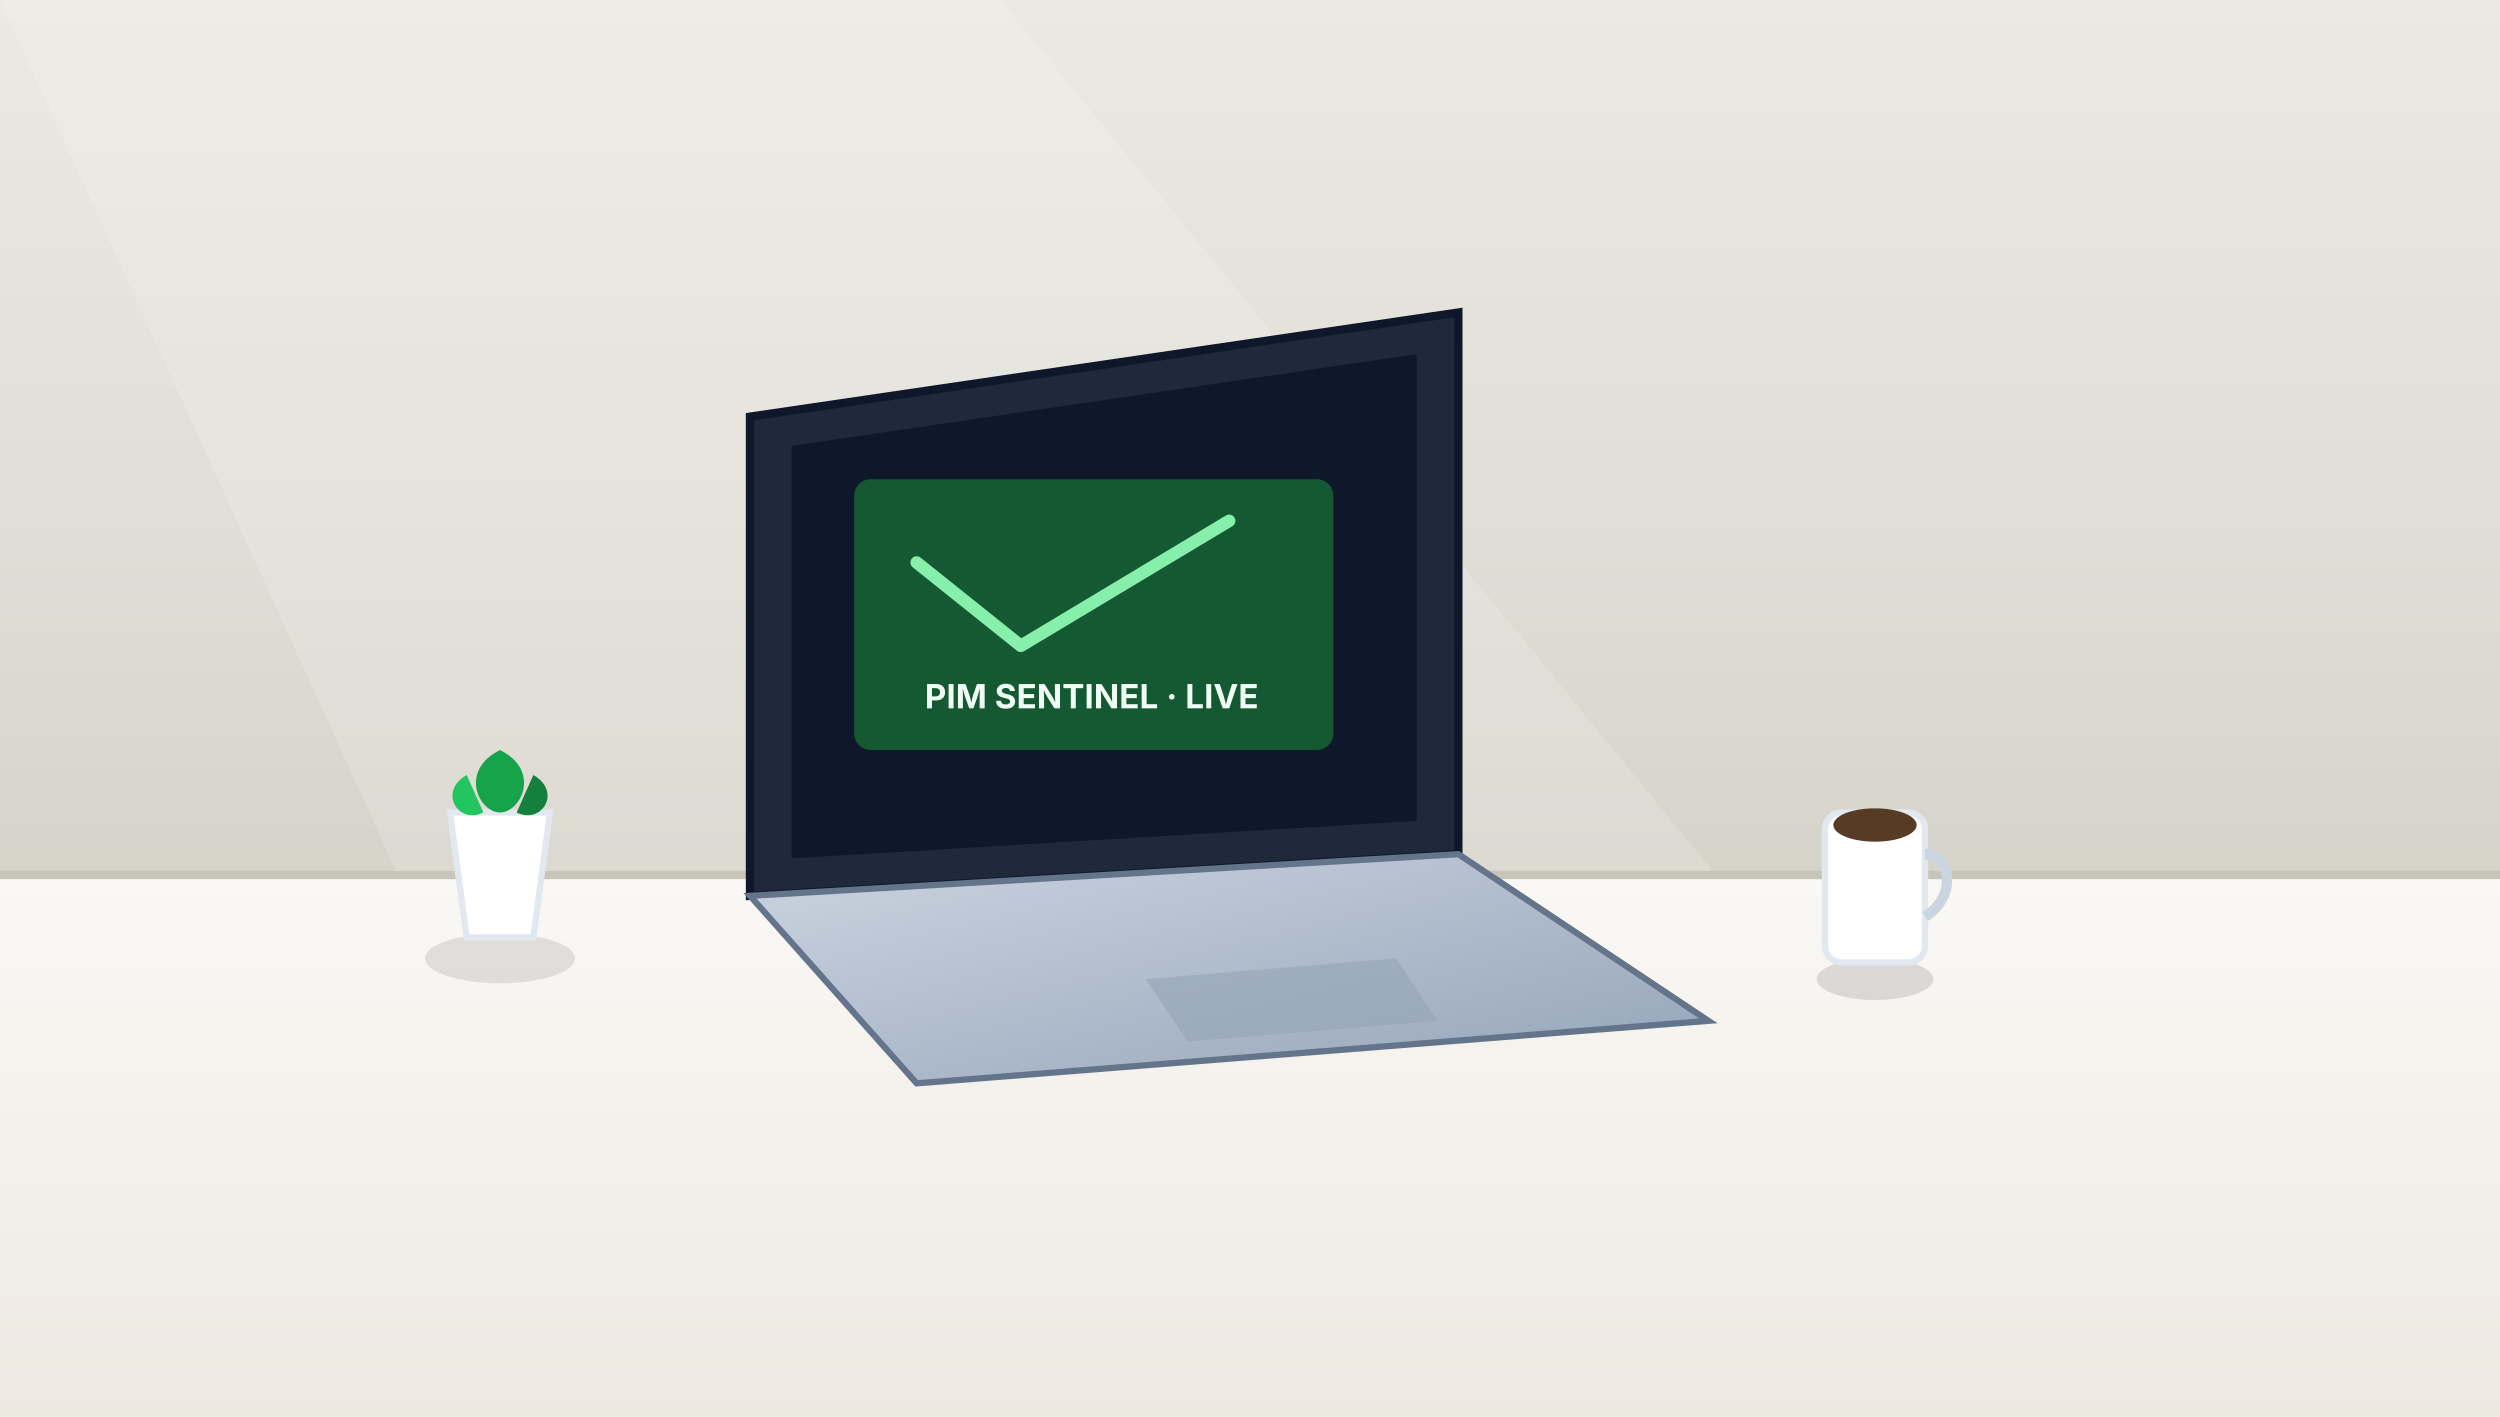
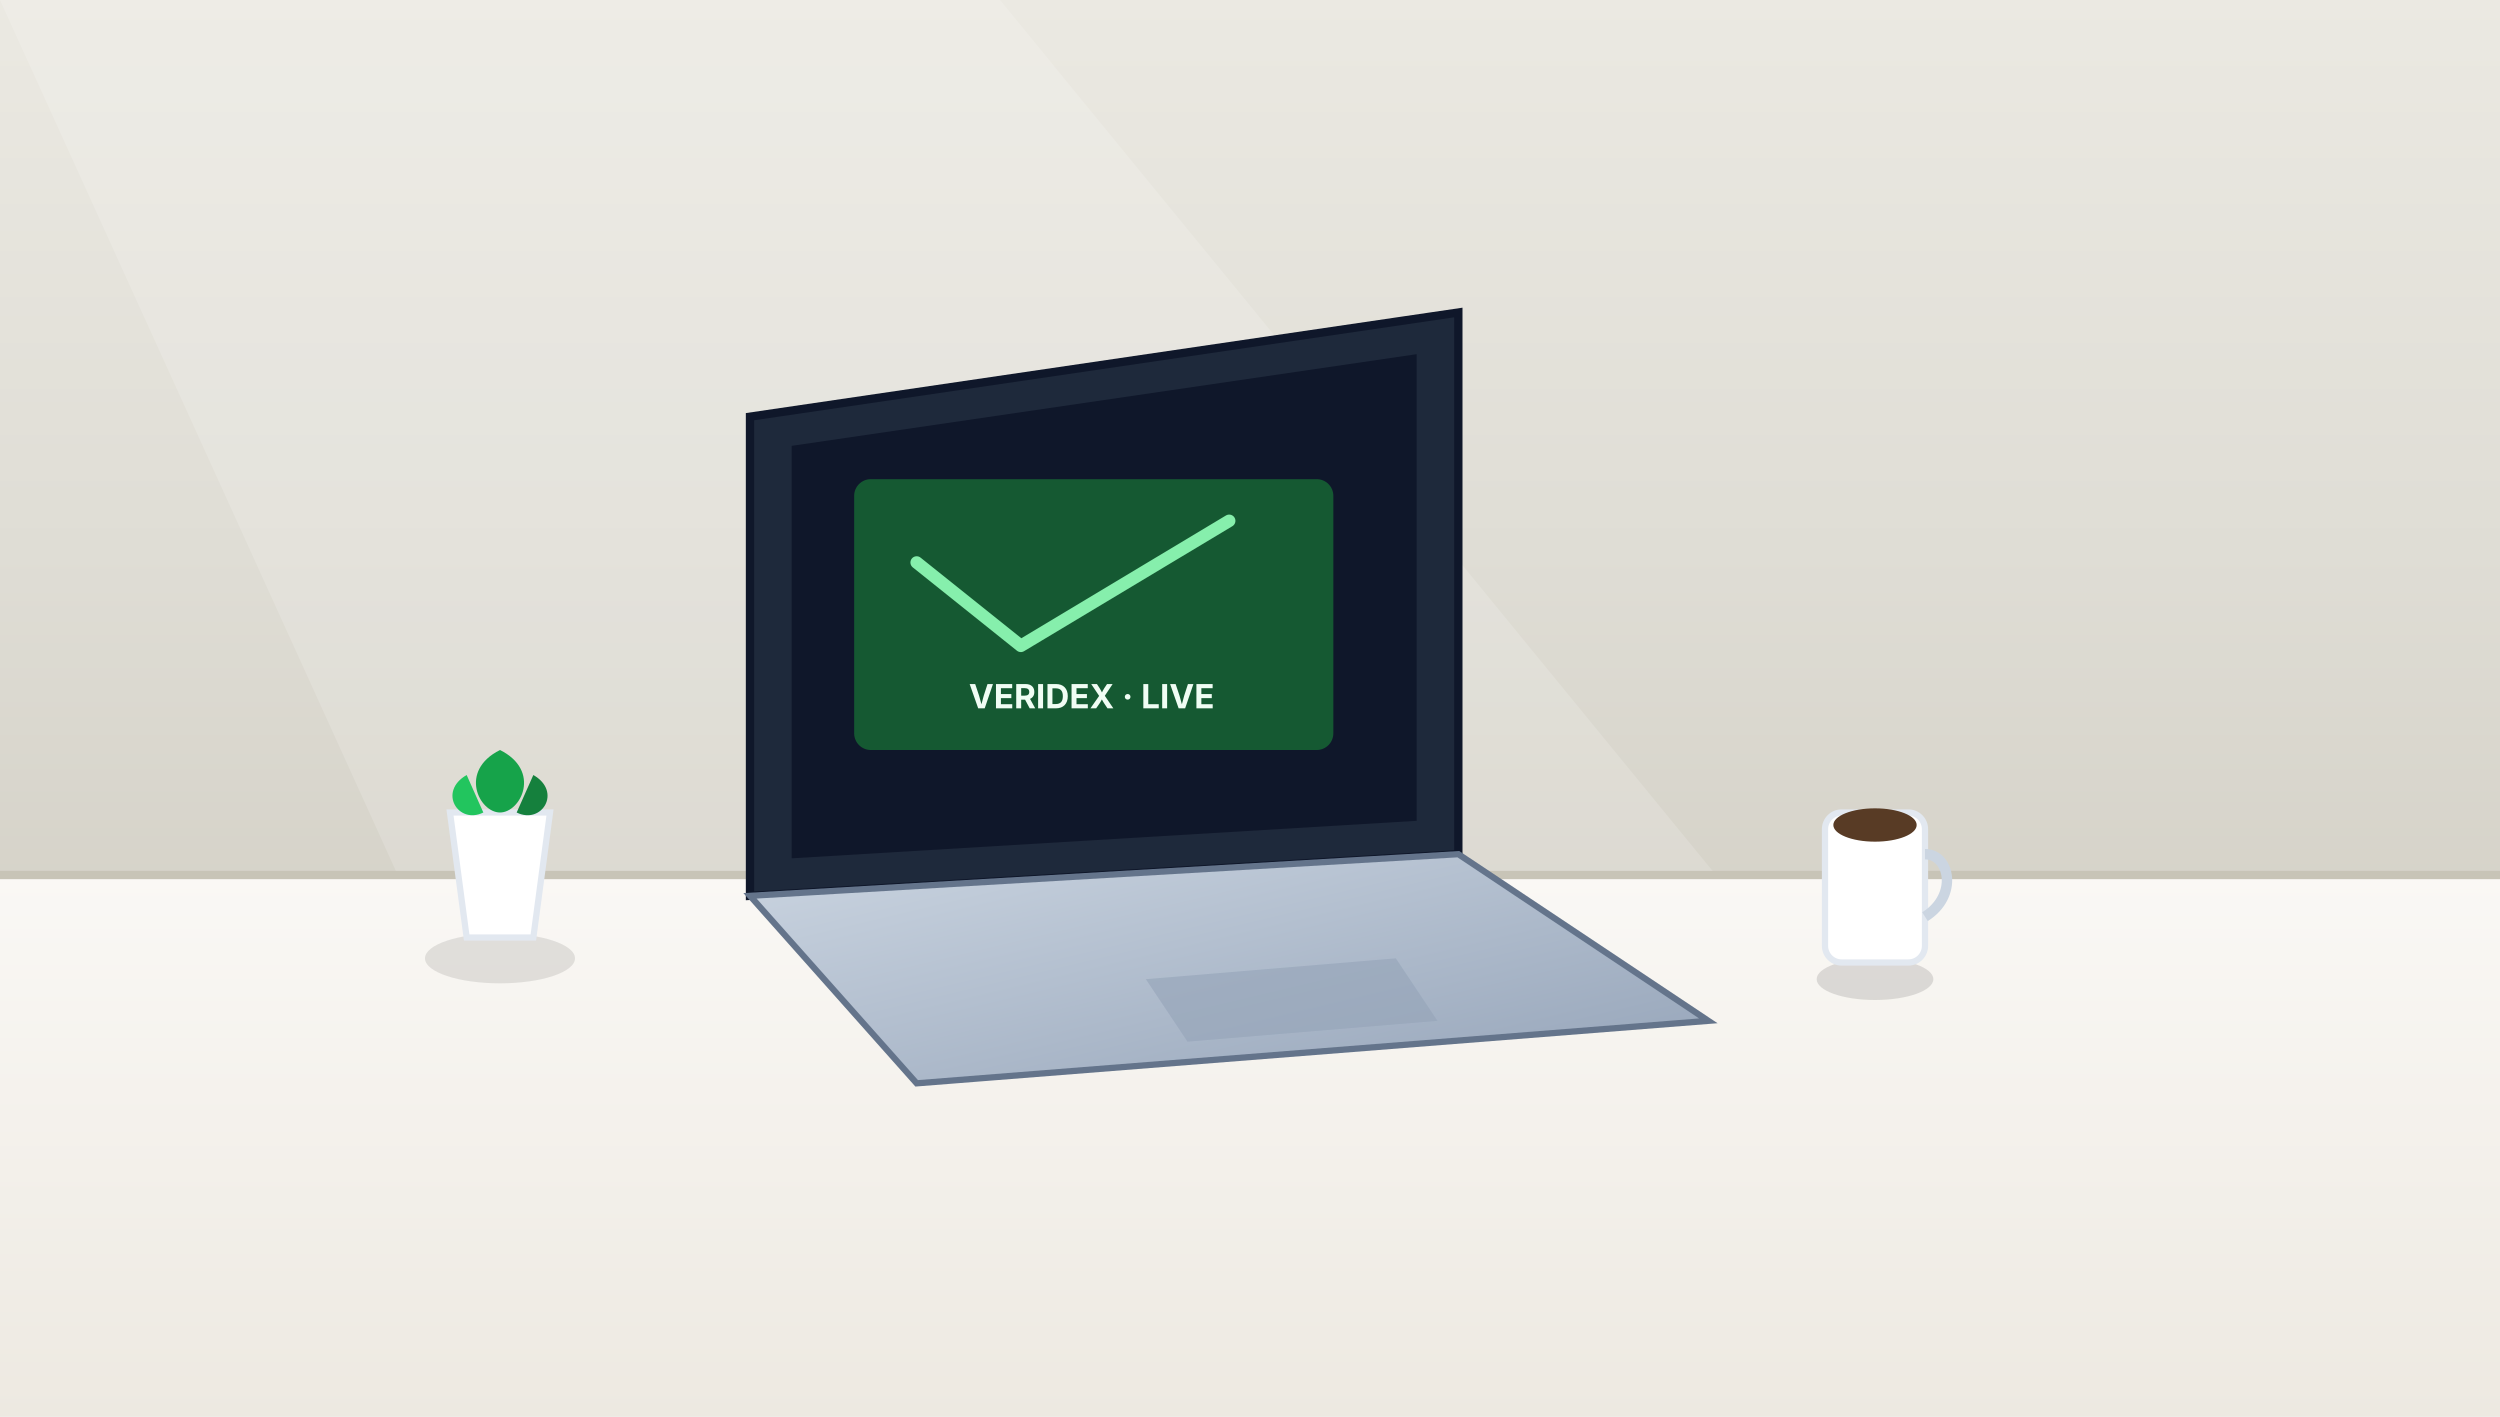
<svg xmlns="http://www.w3.org/2000/svg" viewBox="0 0 600 340" width="600" height="340" fill="none">
  <defs>
    <linearGradient id="wallGrad" x1="0" y1="0" x2="0" y2="1">
      <stop offset="0%" stop-color="#EBE9E2" />
      <stop offset="60%" stop-color="#DFDDD5" />
      <stop offset="100%" stop-color="#D5D2C8" />
    </linearGradient>
    <linearGradient id="deskGrad" x1="0" y1="0" x2="0" y2="1">
      <stop offset="0%" stop-color="#FAF8F5" />
      <stop offset="100%" stop-color="#EDE9E1" />
    </linearGradient>
    <linearGradient id="laptopGrad" x1="0" y1="0" x2="1" y2="1">
      <stop offset="0%" stop-color="#CBD5E1" />
      <stop offset="100%" stop-color="#94A3B8" />
    </linearGradient>
  </defs>
  <rect width="600" height="220" fill="url(#wallGrad)" />
  <path d="M0 0L240 0L420 220L100 220Z" fill="#FFFFFF" opacity="0.15" />
  <rect y="210" width="600" height="130" fill="url(#deskGrad)" />
  <line x1="0" y1="210" x2="600" y2="210" stroke="#C8C4B7" stroke-width="2" />
  <path d="M180 100L350 75L350 205L180 215Z" fill="#1E293B" stroke="#0F172A" stroke-width="2" />
  <path d="M190 107L340 85L340 197L190 206Z" fill="#0F172A" />
  <rect x="205" y="115" width="115" height="65" rx="4" fill="#166534" opacity="0.85" />
  <path d="M220 135L245 155L295 125" stroke="#86EFAC" stroke-width="3" stroke-linecap="round" stroke-linejoin="round" />
-   <text x="262" y="170" font-family="-apple-system, sans-serif" font-size="8" font-weight="bold" fill="#F0FDF4" text-anchor="middle">PIM SENTINEL · LIVE</text>
+   <text x="262" y="170" font-family="-apple-system, sans-serif" font-size="8" font-weight="bold" fill="#F0FDF4" text-anchor="middle">VERIDEX · LIVE</text>
  <path d="M180 215L350 205L410 245L220 260Z" fill="url(#laptopGrad)" stroke="#64748B" stroke-width="1.5" />
  <path d="M275 235L335 230L345 245L285 250Z" fill="#94A3B8" opacity="0.6" />
  <ellipse cx="450" cy="235" rx="14" ry="5" fill="#000000" opacity="0.12" />
  <rect x="438" y="195" width="24" height="36" rx="4" fill="#FFFFFF" stroke="#E2E8F0" stroke-width="1.5" />
  <path d="M462 205C468 205 470 215 462 220" stroke="#CBD5E1" stroke-width="2.5" fill="none" />
  <ellipse cx="450" cy="198" rx="10" ry="4" fill="#583B25" />
  <ellipse cx="120" cy="230" rx="18" ry="6" fill="#000000" opacity="0.1" />
  <path d="M108 195L112 225H128L132 195Z" fill="#FFFFFF" stroke="#E2E8F0" stroke-width="1.5" />
  <path d="M120 180C110 185 115 195 120 195C125 195 130 185 120 180Z" fill="#16A34A" />
  <path d="M112 186C105 190 110 198 116 195Z" fill="#22C55E" />
  <path d="M128 186C135 190 130 198 124 195Z" fill="#15803d" />
</svg>
